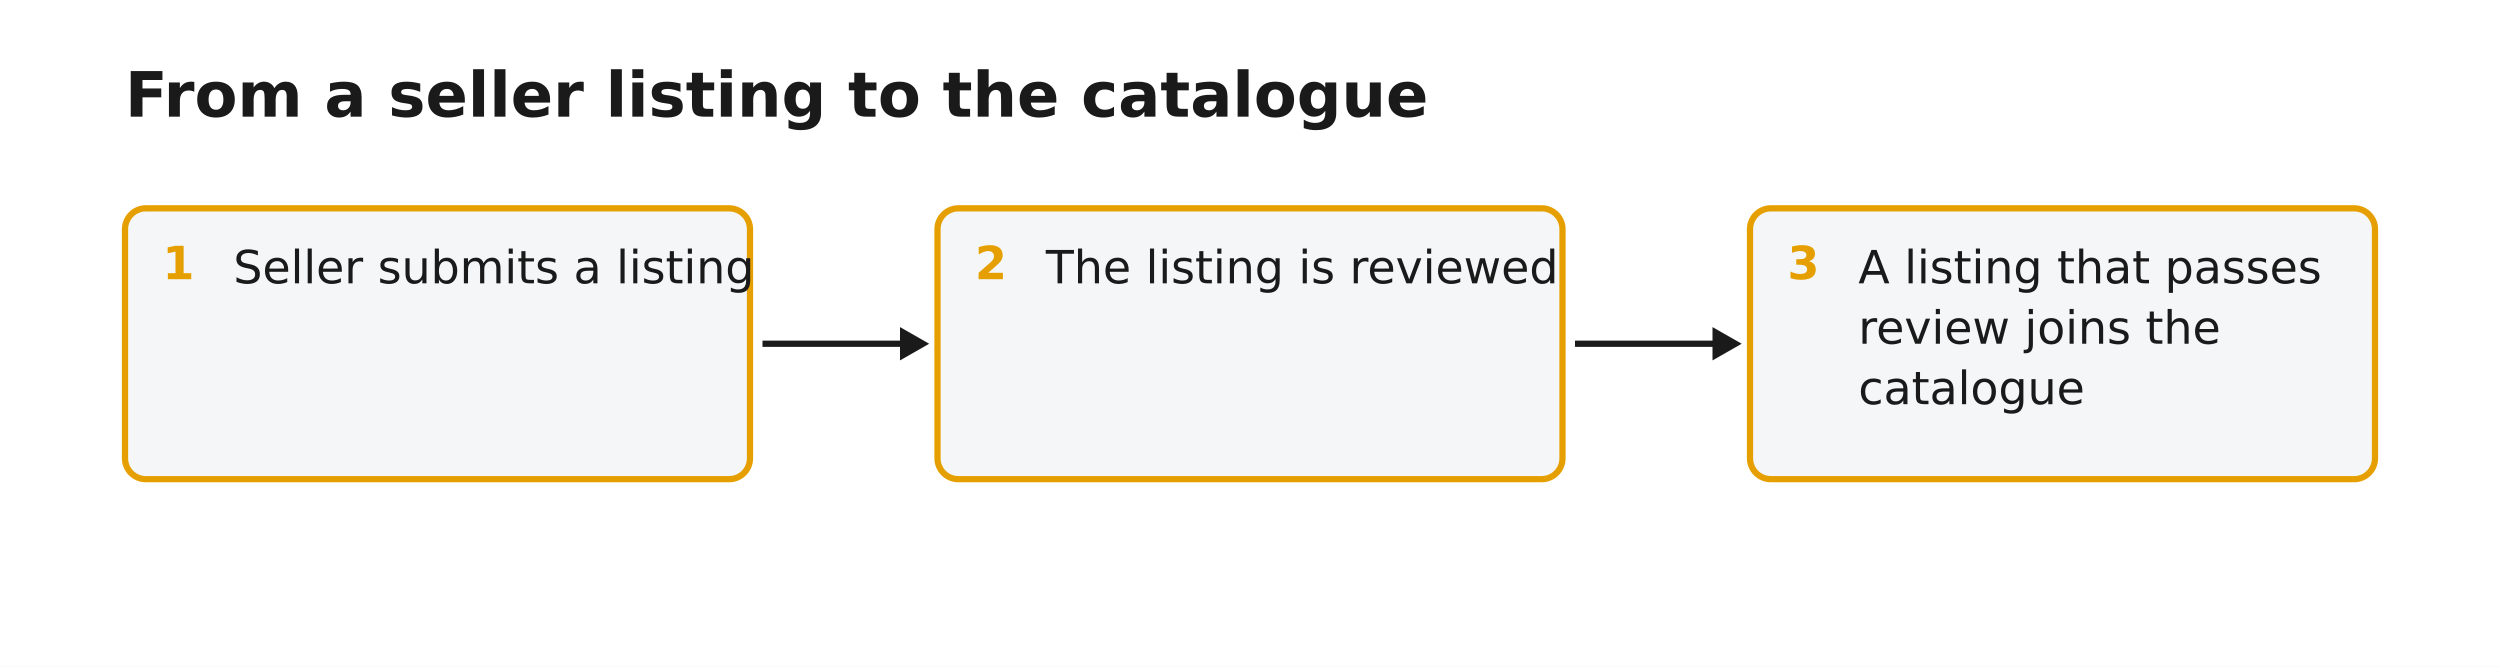
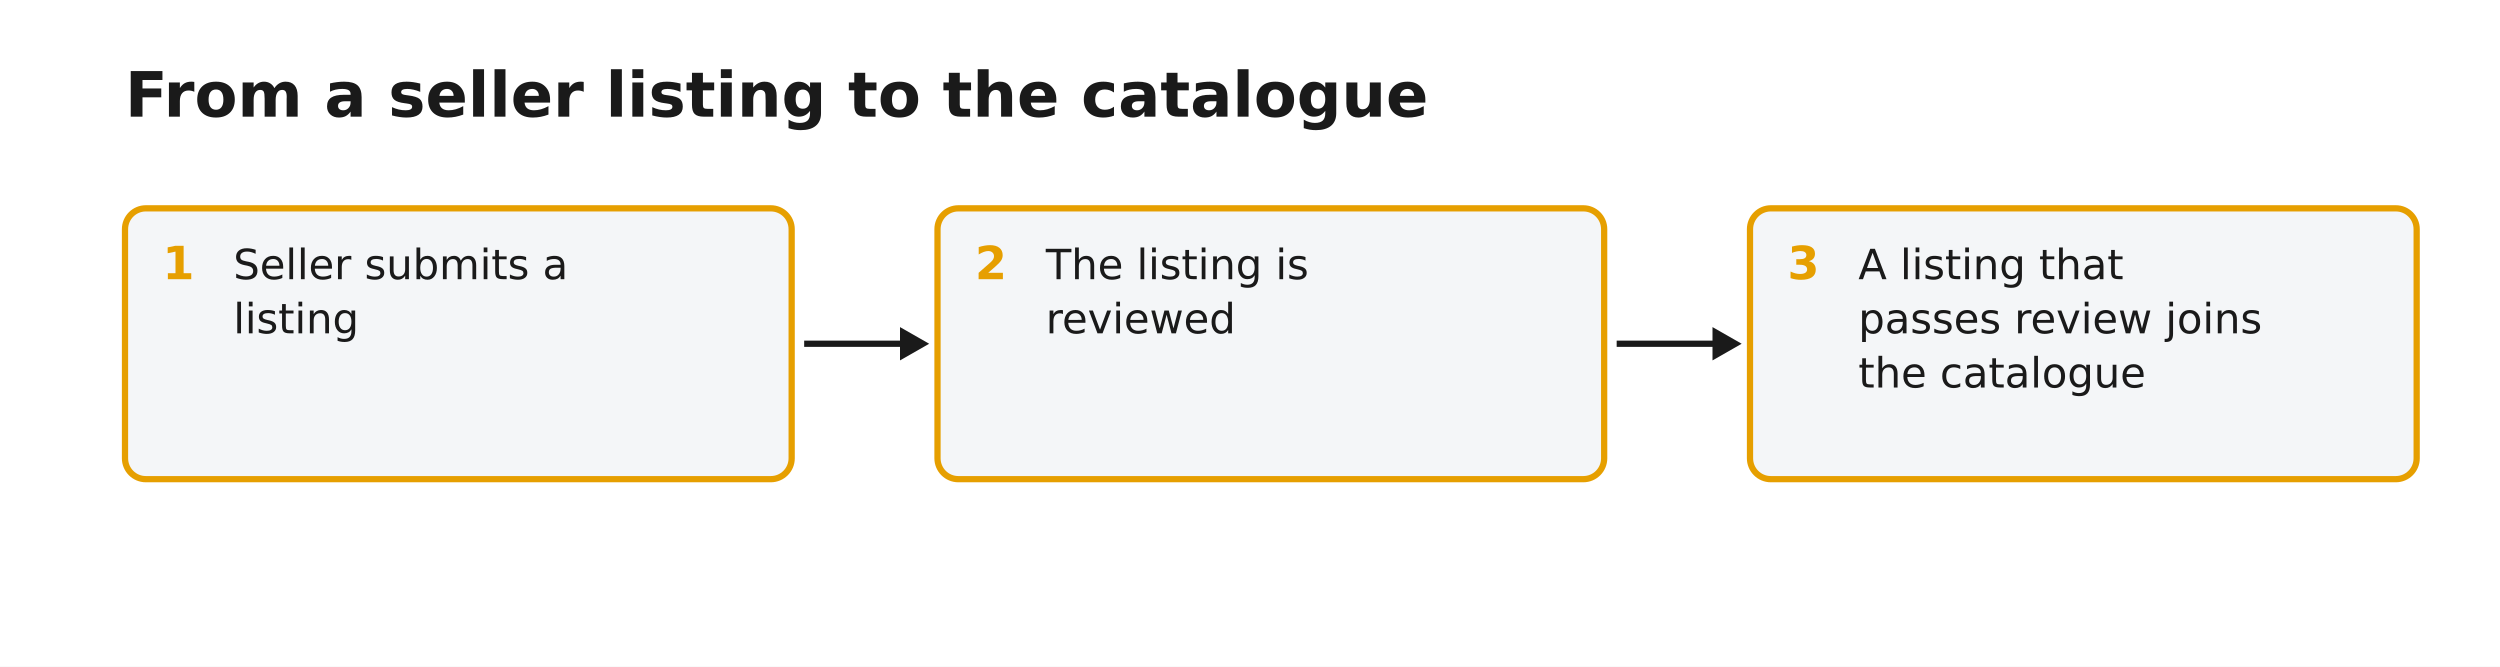
<svg xmlns="http://www.w3.org/2000/svg" width="1200" height="320" viewBox="0 0 1200 320" font-family="'DejaVu Sans', 'Liberation Sans', Arial, sans-serif">
  <rect width="1200" height="320" fill="#ffffff" />
  <text x="60" y="56" font-size="30" font-weight="bold" fill="#1a1a1a">From a seller listing to the catalogue</text>
-   <rect x="60" y="100" width="300" height="130" rx="10" fill="#f4f6f8" stroke="#E69F00" stroke-width="3" />
+   <rect x="60" y="100" width="320" height="130" rx="10" fill="#f4f6f8" stroke="#E69F00" stroke-width="3" />
  <text x="78" y="134" font-size="22" font-weight="bold" fill="#E69F00">1</text>
-   <text x="112" y="136" font-size="22" fill="#1a1a1a">Seller submits a listing</text>
-   <line x1="366" y1="165" x2="436" y2="165" stroke="#1a1a1a" stroke-width="3" />
+   <text x="112" y="134" font-size="20" fill="#1a1a1a">Seller submits a</text>
+   <text x="112" y="160" font-size="20" fill="#1a1a1a">listing</text>
+   <line x1="386" y1="165" x2="436" y2="165" stroke="#1a1a1a" stroke-width="3" />
  <polygon points="446,165 432,157 432,173" fill="#1a1a1a" />
-   <rect x="450" y="100" width="300" height="130" rx="10" fill="#f4f6f8" stroke="#E69F00" stroke-width="3" />
+   <rect x="450" y="100" width="320" height="130" rx="10" fill="#f4f6f8" stroke="#E69F00" stroke-width="3" />
  <text x="468" y="134" font-size="22" font-weight="bold" fill="#E69F00">2</text>
-   <text x="502" y="136" font-size="22" fill="#1a1a1a">The listing is reviewed</text>
-   <line x1="756" y1="165" x2="826" y2="165" stroke="#1a1a1a" stroke-width="3" />
+   <text x="502" y="134" font-size="20" fill="#1a1a1a">The listing is</text>
+   <text x="502" y="160" font-size="20" fill="#1a1a1a">reviewed</text>
+   <line x1="776" y1="165" x2="826" y2="165" stroke="#1a1a1a" stroke-width="3" />
  <polygon points="836,165 822,157 822,173" fill="#1a1a1a" />
-   <rect x="840" y="100" width="300" height="130" rx="10" fill="#f4f6f8" stroke="#E69F00" stroke-width="3" />
+   <rect x="840" y="100" width="320" height="130" rx="10" fill="#f4f6f8" stroke="#E69F00" stroke-width="3" />
  <text x="858" y="134" font-size="22" font-weight="bold" fill="#E69F00">3</text>
-   <text x="892" y="136" font-size="22" fill="#1a1a1a">A listing that passes</text>
-   <text x="892" y="165" font-size="22" fill="#1a1a1a">review joins the</text>
-   <text x="892" y="194" font-size="22" fill="#1a1a1a">catalogue</text>
+   <text x="892" y="134" font-size="20" fill="#1a1a1a">A listing that</text>
+   <text x="892" y="160" font-size="20" fill="#1a1a1a">passes review joins</text>
+   <text x="892" y="186" font-size="20" fill="#1a1a1a">the catalogue</text>
</svg>
